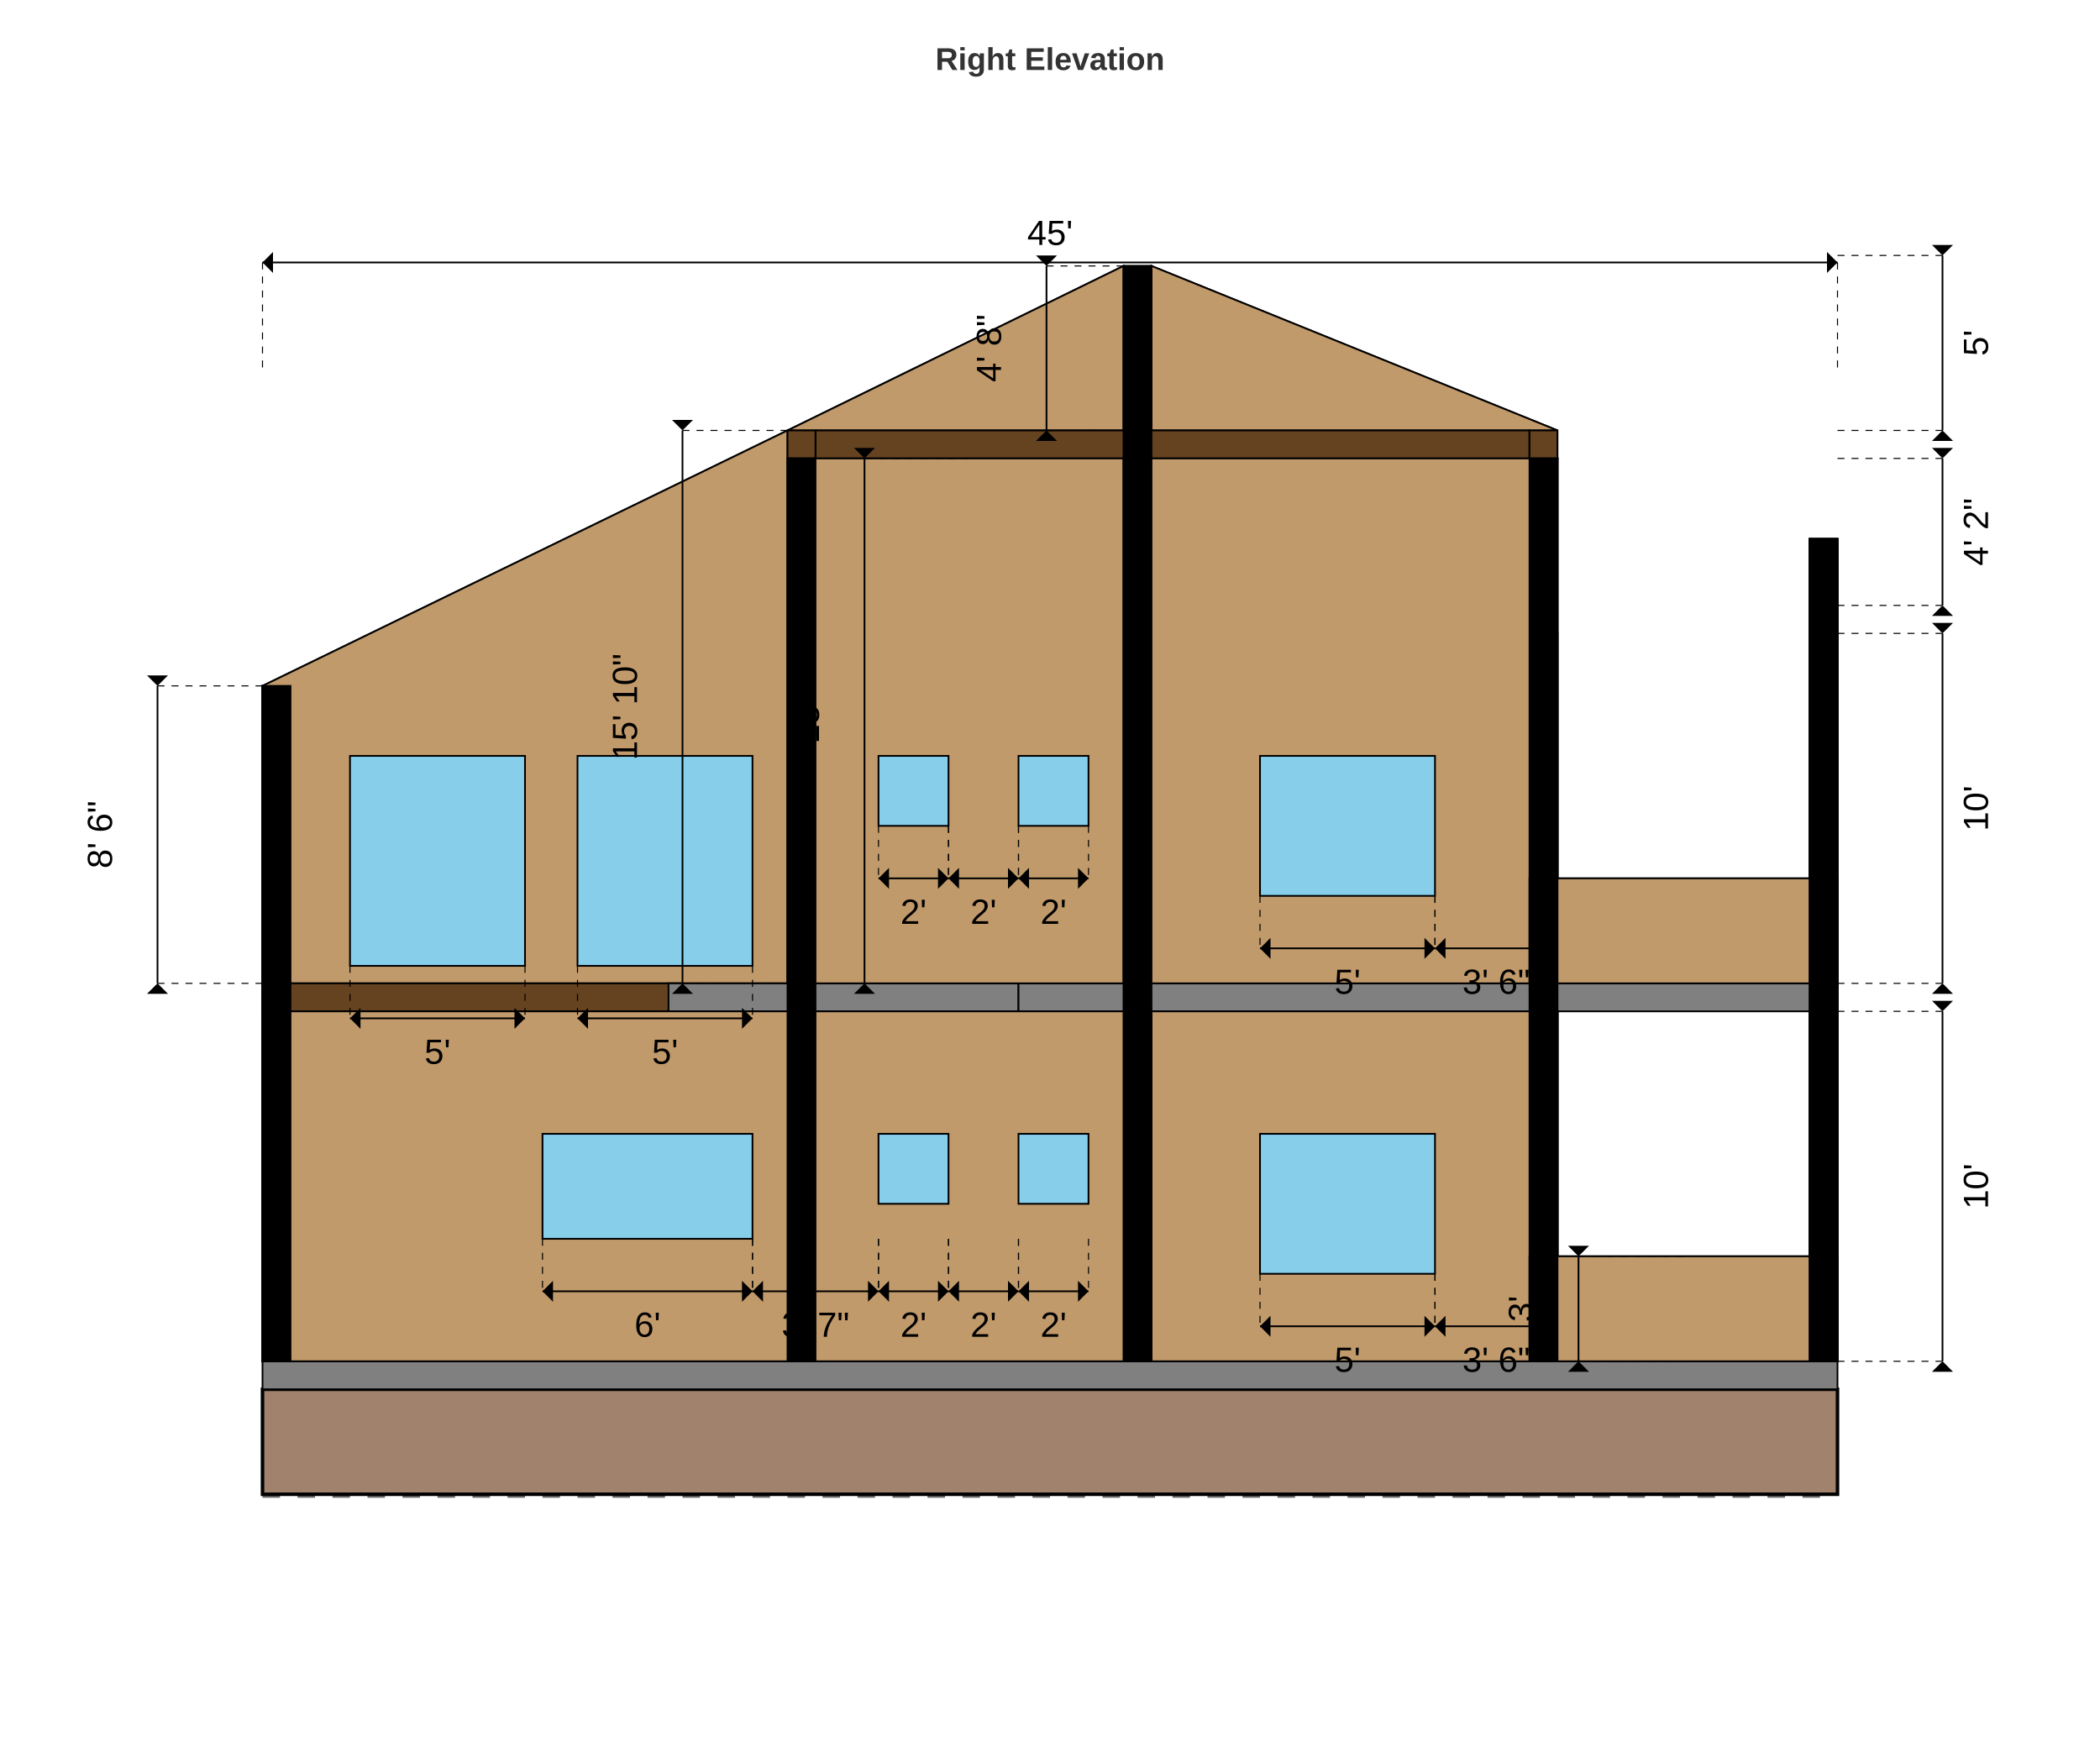
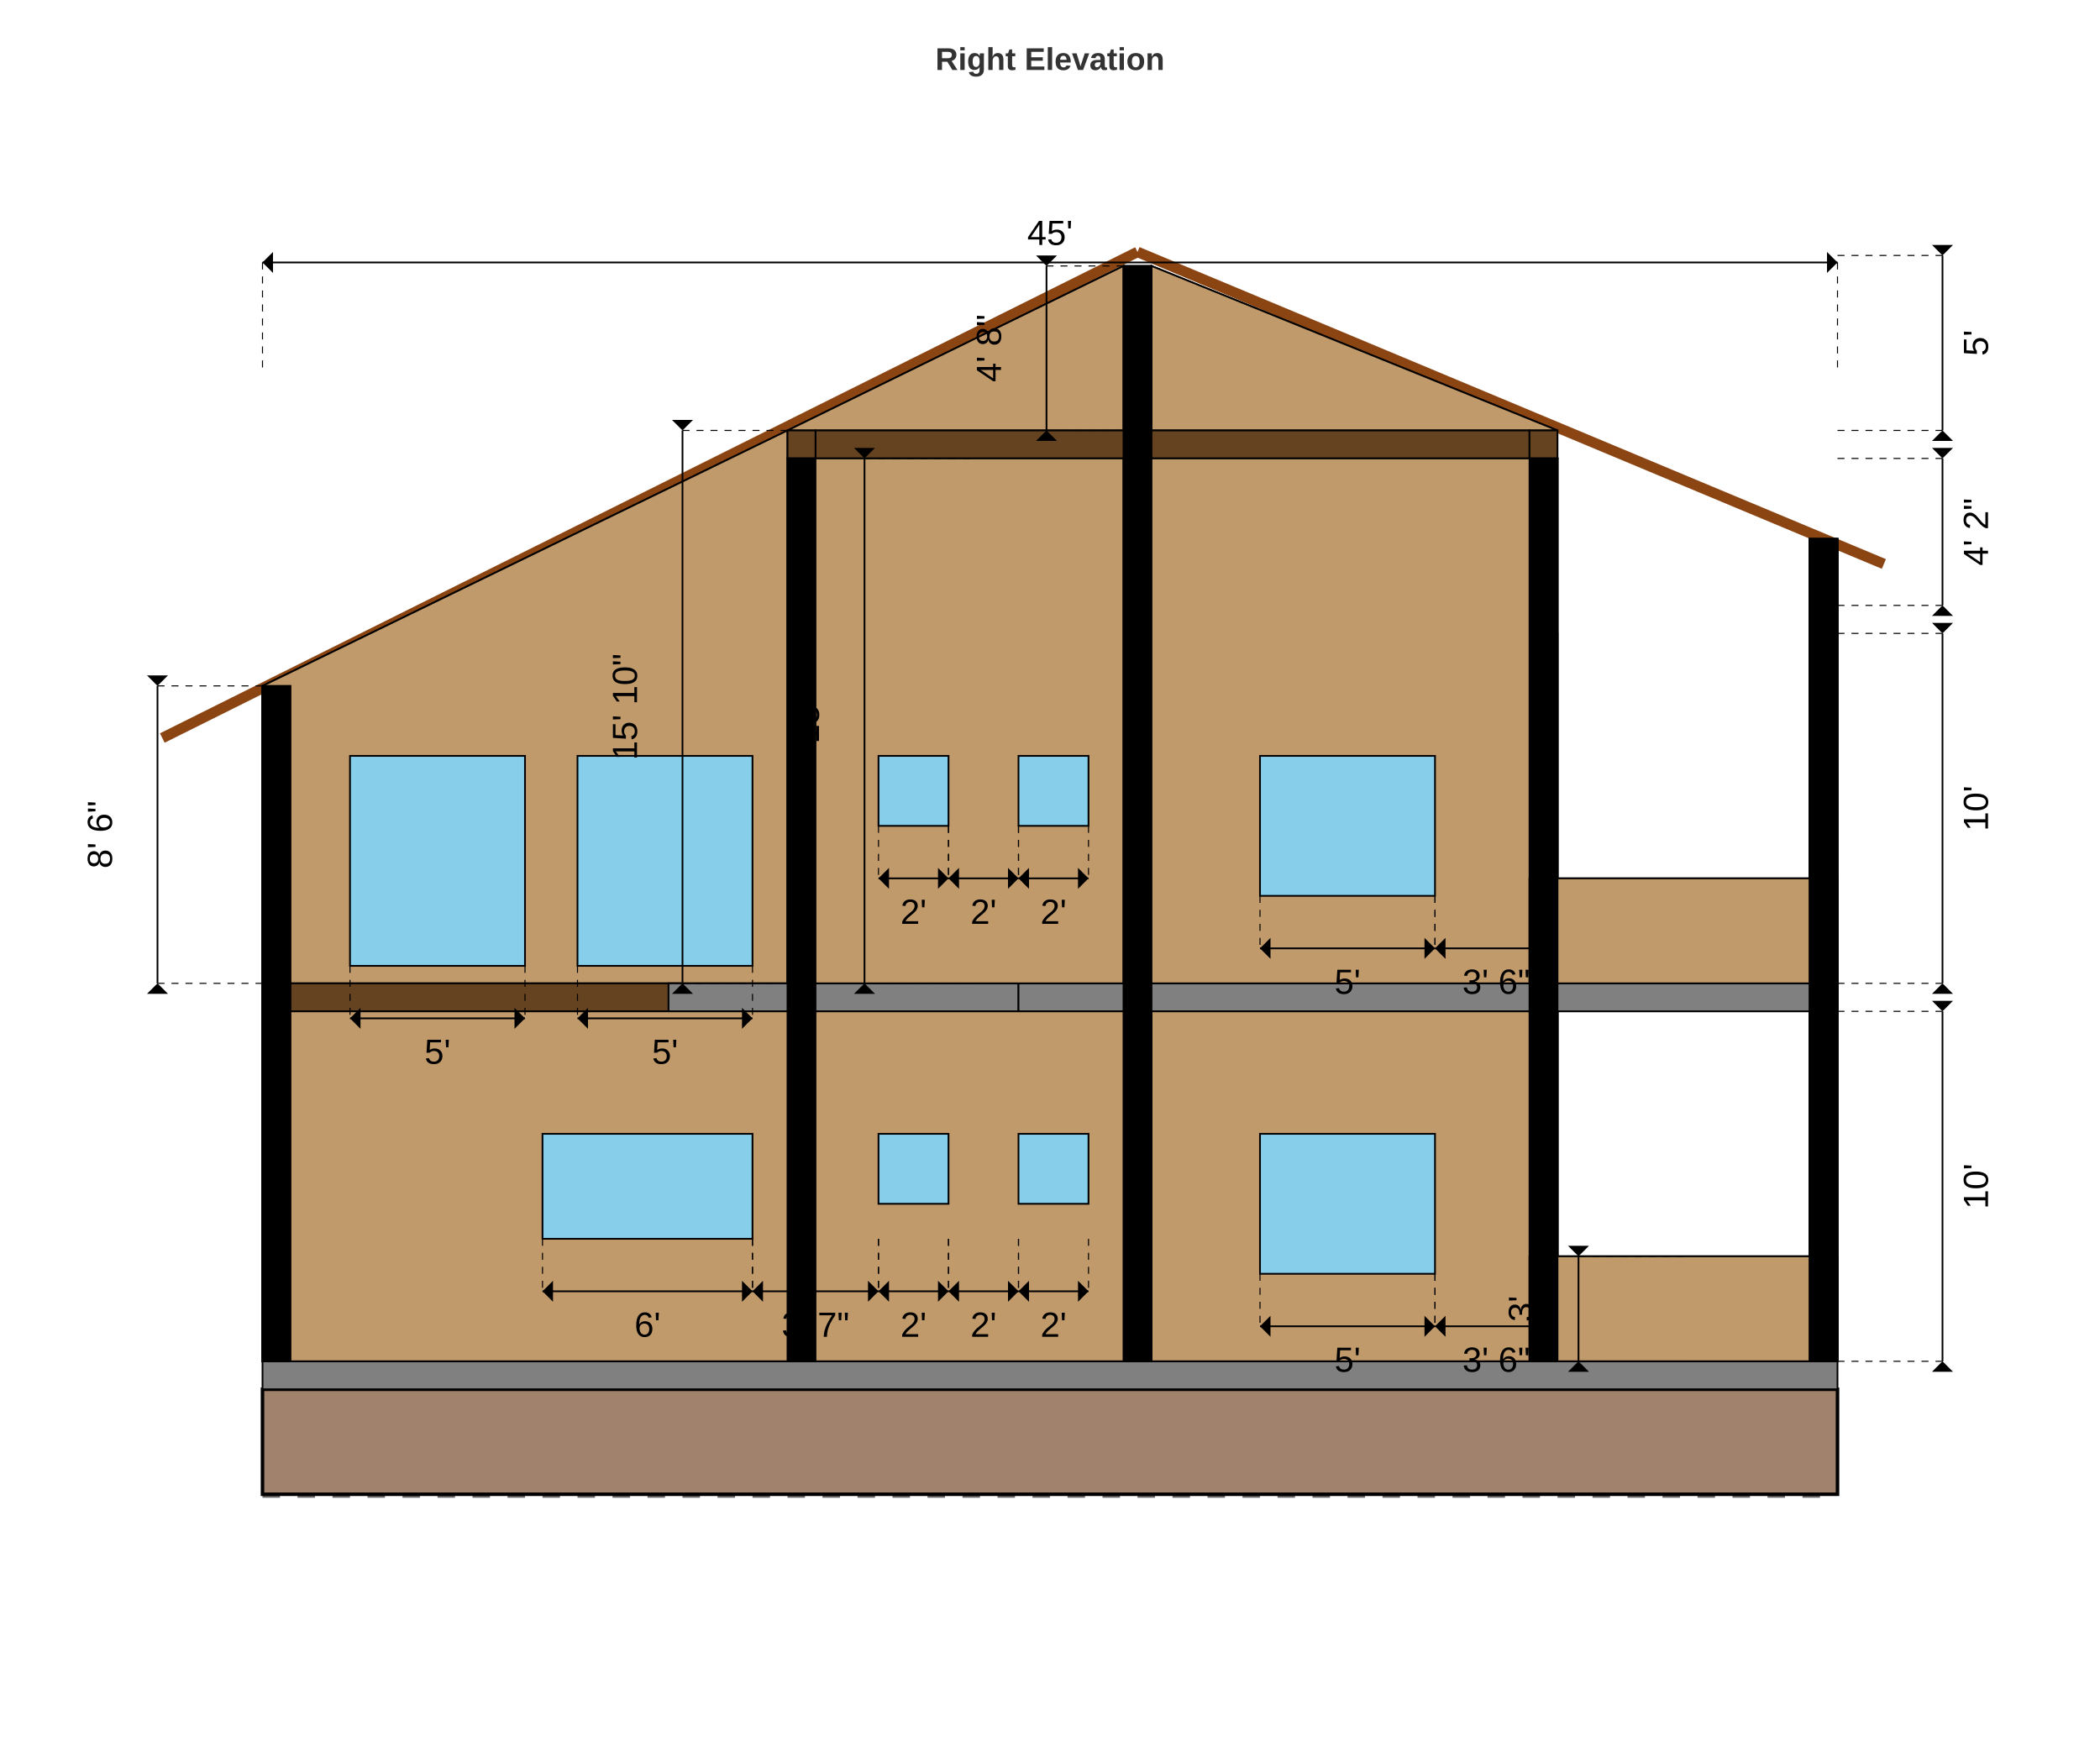
<svg xmlns="http://www.w3.org/2000/svg" width="1200.0" height="1004.0" viewBox="0 0 1200.0 1004.0">
  <defs>
    <style>
        text { font-family: Arial, sans-serif; }
    </style>
  </defs>
  <g transform="translate(150, 210) scale(2.0, 2.0)">
    <line x1="0" y1="322.0" x2="450" y2="322.0" stroke="#666" stroke-width="2" stroke-dasharray="5,5" />
    <rect x="0" y="292.0" width="450" height="30.0" fill="#A0826D" stroke="#000" stroke-width="1" />
+     <line x1="463.252" y1="56.16" x2="250" y2="-33.0" stroke="#8B4513" stroke-width="3" />
+     <line x1="250" y1="-33.0" x2="-28.626" y2="105.895" stroke="#8B4513" stroke-width="3" />
    <rect x="150" y="184.0" width="104" height="100.0" fill="#C19A6B" stroke="#000" stroke-width="0.5" />
    <rect x="192" y="219.0" width="30" height="65.0" fill="#D2691E" stroke="#000" stroke-width="0.5" />
    <rect x="150" y="76.0" width="104" height="100.0" fill="#C19A6B" stroke="#000" stroke-width="0.5" />
    <rect x="192" y="111.0" width="30" height="65.0" fill="#D2691E" stroke="#000" stroke-width="0.5" />
    <rect x="362" y="254.0" width="88" height="30.0" fill="#C19A6B" stroke="#000" stroke-width="0.5" />
    <rect x="246" y="184.0" width="124" height="100.0" fill="#C19A6B" stroke="#000" stroke-width="0.5" />
    <rect x="283" y="219.0" width="50" height="40.0" fill="#87CEEB" stroke="#000" stroke-width="0.5" />
    <rect x="0" y="184.0" width="254" height="100.0" fill="#C19A6B" stroke="#000" stroke-width="0.5" />
    <rect x="186" y="219.0" width="40" height="40.0" fill="#87CEEB" stroke="#000" stroke-width="0.5" />
    <rect x="24" y="219.0" width="40" height="30.0" fill="#87CEEB" stroke="#000" stroke-width="0.5" />
    <rect x="362" y="146.0" width="88" height="30.0" fill="#C19A6B" stroke="#000" stroke-width="0.5" />
    <rect x="246" y="26.0" width="124" height="150.0" fill="#C19A6B" stroke="#000" stroke-width="0.5" />
    <rect x="285" y="111.0" width="50" height="40.0" fill="#87CEEB" stroke="#000" stroke-width="0.5" />
    <rect x="150" y="26.0" width="100" height="150.0" fill="#C19A6B" stroke="#000" stroke-width="0.5" />
    <polygon points="0,176.0 0,91.0 150,18.0 150,176.0" fill="#C19A6B" stroke="#000" stroke-width="0.5" />
    <rect x="90" y="111.0" width="50" height="60.0" fill="#87CEEB" stroke="#000" stroke-width="0.5" />
    <rect x="25" y="111.0" width="50" height="60.0" fill="#87CEEB" stroke="#000" stroke-width="0.5" />
    <polygon points="254,18.0 254,-29.0 370,18.0 370,18.0" fill="#C19A6B" stroke="#000" stroke-width="0.5" />
    <polygon points="150,18.0 150,18.0 246,-29.0 246,18.0" fill="#C19A6B" stroke="#000" stroke-width="0.5" />
    <rect x="0" y="176.0" width="220" height="8.0" fill="#654321" stroke="#000" stroke-width="0.5" />
    <rect x="158" y="18.0" width="204" height="8.0" fill="#654321" stroke="#000" stroke-width="0.5" />
    <rect x="442.0" y="49.0" width="8" height="235.0" fill="#000" stroke="#000" stroke-width="0.5" />
    <rect x="362.0" y="26.0" width="8" height="258.0" fill="#000" stroke="#000" stroke-width="0.5" />
    <rect x="246.0" y="-29.0" width="8" height="313.0" fill="#000" stroke="#000" stroke-width="0.5" />
    <rect x="150.0" y="26.0" width="8" height="258.0" fill="#000" stroke="#000" stroke-width="0.5" />
    <rect x="0.0" y="91.0" width="8" height="193.0" fill="#000" stroke="#000" stroke-width="0.5" />
    <g class="staircase-elevation">
      <line x1="20.0" y1="284.0" x2="20.0" y2="279.0" stroke="#000" stroke-width="0.5" />
      <line x1="20.0" y1="279.0" x2="30.0" y2="279.0" stroke="#000" stroke-width="0.5" />
      <rect x="20.0" y="279.0" width="10.0" height="5.0" fill="#C19A6B" opacity="0.7" />
      <line x1="30.0" y1="279.0" x2="30.0" y2="274.0" stroke="#000" stroke-width="0.5" />
      <line x1="30.0" y1="274.0" x2="40.0" y2="274.0" stroke="#000" stroke-width="0.5" />
      <rect x="30.0" y="274.0" width="10.0" height="5.0" fill="#C19A6B" opacity="0.7" />
      <line x1="40.0" y1="274.0" x2="40.0" y2="269.0" stroke="#000" stroke-width="0.5" />
      <line x1="40.0" y1="269.0" x2="50.0" y2="269.0" stroke="#000" stroke-width="0.5" />
      <rect x="40.0" y="269.0" width="10.0" height="5.0" fill="#C19A6B" opacity="0.7" />
      <line x1="50.0" y1="269.0" x2="50.0" y2="264.0" stroke="#000" stroke-width="0.5" />
      <line x1="50.0" y1="264.0" x2="60.0" y2="264.0" stroke="#000" stroke-width="0.5" />
      <rect x="50.0" y="264.0" width="10.0" height="5.0" fill="#C19A6B" opacity="0.7" />
      <line x1="60.0" y1="264.0" x2="60.0" y2="259.0" stroke="#000" stroke-width="0.5" />
      <line x1="60.0" y1="259.0" x2="70.0" y2="259.0" stroke="#000" stroke-width="0.5" />
      <rect x="60.0" y="259.0" width="10.0" height="5.0" fill="#C19A6B" opacity="0.7" />
      <line x1="70.0" y1="259.0" x2="70.0" y2="254.0" stroke="#000" stroke-width="0.5" />
      <line x1="70.0" y1="254.0" x2="80.0" y2="254.0" stroke="#000" stroke-width="0.5" />
      <rect x="70.0" y="254.0" width="10.0" height="5.0" fill="#C19A6B" opacity="0.7" />
      <line x1="80.0" y1="254.0" x2="80.0" y2="249.0" stroke="#000" stroke-width="0.5" />
      <line x1="80.0" y1="249.0" x2="90.0" y2="249.0" stroke="#000" stroke-width="0.5" />
      <rect x="80.0" y="249.0" width="10.0" height="5.0" fill="#C19A6B" opacity="0.7" />
      <line x1="90.0" y1="249.0" x2="90.0" y2="244.0" stroke="#000" stroke-width="0.5" />
      <line x1="90.0" y1="244.0" x2="100.0" y2="244.0" stroke="#000" stroke-width="0.5" />
      <rect x="90.0" y="244.0" width="10.0" height="5.0" fill="#C19A6B" opacity="0.7" />
      <line x1="100.0" y1="244.0" x2="100.0" y2="239.0" stroke="#000" stroke-width="0.5" />
      <line x1="100.0" y1="239.0" x2="110.0" y2="239.0" stroke="#000" stroke-width="0.5" />
      <rect x="100.0" y="239.0" width="10.0" height="5.0" fill="#C19A6B" opacity="0.7" />
      <line x1="110.0" y1="239.0" x2="110.0" y2="234.0" stroke="#000" stroke-width="0.5" />
      <line x1="110.0" y1="234.0" x2="120.0" y2="234.0" stroke="#000" stroke-width="0.5" />
      <rect x="110.0" y="234.0" width="10.0" height="5.0" fill="#C19A6B" opacity="0.7" />
      <line x1="120.0" y1="234.0" x2="120.0" y2="229.0" stroke="#000" stroke-width="0.5" />
      <line x1="120.0" y1="229.0" x2="130.0" y2="229.0" stroke="#000" stroke-width="0.5" />
      <rect x="120.0" y="229.0" width="10.0" height="5.0" fill="#C19A6B" opacity="0.7" />
      <line x1="130.0" y1="229.0" x2="130.0" y2="224.0" stroke="#000" stroke-width="0.5" />
      <line x1="130.0" y1="224.0" x2="140.0" y2="224.0" stroke="#000" stroke-width="0.5" />
      <rect x="130.0" y="224.0" width="10.0" height="5.0" fill="#C19A6B" opacity="0.7" />
      <line x1="140.0" y1="224.0" x2="140.0" y2="219.0" stroke="#000" stroke-width="0.5" />
      <line x1="140.0" y1="219.0" x2="150.0" y2="219.0" stroke="#000" stroke-width="0.5" />
      <rect x="140.0" y="219.0" width="10.0" height="5.0" fill="#C19A6B" opacity="0.7" />
      <line x1="150.0" y1="219.0" x2="150.0" y2="214.0" stroke="#000" stroke-width="0.5" />
      <line x1="150.0" y1="214.0" x2="160.0" y2="214.0" stroke="#000" stroke-width="0.5" />
      <rect x="150.0" y="214.0" width="10.0" height="5.0" fill="#C19A6B" opacity="0.7" />
      <line x1="160.0" y1="214.0" x2="160.0" y2="209.0" stroke="#000" stroke-width="0.5" />
      <line x1="160.0" y1="209.0" x2="170.0" y2="209.0" stroke="#000" stroke-width="0.5" />
      <rect x="160.0" y="209.0" width="10.0" height="5.0" fill="#C19A6B" opacity="0.7" />
      <line x1="170.0" y1="209.0" x2="170.0" y2="204.0" stroke="#000" stroke-width="0.5" />
      <line x1="170.0" y1="204.0" x2="180.0" y2="204.0" stroke="#000" stroke-width="0.5" />
      <rect x="170.0" y="204.0" width="10.0" height="5.0" fill="#C19A6B" opacity="0.7" />
      <line x1="180.0" y1="204.0" x2="180.0" y2="199.0" stroke="#000" stroke-width="0.5" />
      <line x1="180.0" y1="199.0" x2="190.0" y2="199.0" stroke="#000" stroke-width="0.5" />
      <rect x="180.0" y="199.0" width="10.0" height="5.0" fill="#C19A6B" opacity="0.7" />
      <line x1="190.0" y1="199.0" x2="190.0" y2="194.0" stroke="#000" stroke-width="0.5" />
      <line x1="190.0" y1="194.0" x2="200.0" y2="194.0" stroke="#000" stroke-width="0.5" />
      <rect x="190.0" y="194.0" width="10.0" height="5.0" fill="#C19A6B" opacity="0.7" />
      <line x1="200.0" y1="194.0" x2="200.0" y2="189.0" stroke="#000" stroke-width="0.5" />
      <line x1="200.0" y1="189.0" x2="210.0" y2="189.0" stroke="#000" stroke-width="0.5" />
      <rect x="200.0" y="189.0" width="10.0" height="5.0" fill="#C19A6B" opacity="0.7" />
      <line x1="210.0" y1="189.0" x2="210.0" y2="184.0" stroke="#000" stroke-width="0.5" />
      <line x1="210.0" y1="184.0" x2="220.0" y2="184.0" stroke="#000" stroke-width="0.5" />
      <rect x="210.0" y="184.0" width="10.0" height="5.0" fill="#C19A6B" opacity="0.7" />
      <line x1="220.0" y1="184.0" x2="220.0" y2="284.0" stroke="#000" stroke-width="0.5" />
      <line x1="20" y1="284.0" x2="220.0" y2="284.0" stroke="#000" stroke-width="0.5" />
    </g>
    <rect x="150.0" y="184.0" width="8" height="100.0" fill="#000" stroke="#000" stroke-width="0.5" />
    <rect x="0.0" y="91.0" width="8" height="193.0" fill="#000" stroke="#000" stroke-width="0.5" />
    <rect x="442.0" y="49.0" width="8" height="235.0" fill="#000" stroke="#000" stroke-width="0.5" />
    <rect x="246" y="184.0" width="124" height="100.0" fill="#C19A6B" stroke="#000" stroke-width="0.5" />
    <rect x="246" y="76.0" width="124" height="100.0" fill="#C19A6B" stroke="#000" stroke-width="0.5" />
    <rect x="442.0" y="49.0" width="8" height="235.0" fill="#000" stroke="#000" stroke-width="0.5" />
    <rect x="0.0" y="91.0" width="8" height="193.0" fill="#000" stroke="#000" stroke-width="0.5" />
    <rect x="150" y="68.0" width="92" height="8.0" fill="#808080" stroke="#000" stroke-width="0.5" />
    <rect x="242" y="68.0" width="120" height="8.0" fill="#808080" stroke="#000" stroke-width="0.5" />
    <rect x="0" y="176.0" width="8" height="8.0" fill="#654321" stroke="#000" stroke-width="0.5" />
    <polygon points="0,176.0 0,91.0 150,18.0 150,176.0" fill="#C19A6B" stroke="#000" stroke-width="0.5" />
    <rect x="90" y="111.0" width="50" height="60.0" fill="#87CEEB" stroke="#000" stroke-width="0.5" />
    <rect x="25" y="111.0" width="50" height="60.0" fill="#87CEEB" stroke="#000" stroke-width="0.5" />
    <polygon points="254,18.0 254,-29.0 370,18.0 370,18.0" fill="#C19A6B" stroke="#000" stroke-width="0.5" />
    <polygon points="150,18.0 150,18.0 246,-29.0 246,18.0" fill="#C19A6B" stroke="#000" stroke-width="0.5" />
    <rect x="0" y="176.0" width="120" height="8.0" fill="#654321" stroke="#000" stroke-width="0.5" />
    <rect x="158" y="18.0" width="204" height="8.0" fill="#654321" stroke="#000" stroke-width="0.5" />
    <rect x="362" y="18.0" width="8" height="8.0" fill="#654321" stroke="#000" stroke-width="0.5" />
    <rect x="150" y="18.0" width="8" height="8.0" fill="#654321" stroke="#000" stroke-width="0.5" />
    <rect x="0" y="284.0" width="450" height="8.0" fill="#808080" stroke="#000" stroke-width="0.5" />
    <rect x="116" y="176.0" width="100" height="8.0" fill="#808080" stroke="#000" stroke-width="0.5" />
    <rect x="216" y="176.0" width="234" height="8.0" fill="#808080" stroke="#000" stroke-width="0.5" />
    <rect x="246" y="184.0" width="124" height="100.0" fill="#C19A6B" stroke="#000" stroke-width="0.5" />
    <rect x="285" y="219.0" width="50" height="40.0" fill="#87CEEB" stroke="#000" stroke-width="0.5" />
    <rect x="362" y="254.0" width="88" height="30.0" fill="#C19A6B" stroke="#000" stroke-width="0.5" />
    <rect x="0" y="184.0" width="254" height="100.0" fill="#C19A6B" stroke="#000" stroke-width="0.5" />
    <rect x="216" y="219.0" width="20" height="20.0" fill="#87CEEB" stroke="#000" stroke-width="0.5" />
    <rect x="176" y="219.0" width="20" height="20.0" fill="#87CEEB" stroke="#000" stroke-width="0.5" />
    <rect x="80" y="219.0" width="60" height="30.0" fill="#87CEEB" stroke="#000" stroke-width="0.5" />
    <rect x="150" y="26.0" width="104" height="150.0" fill="#C19A6B" stroke="#000" stroke-width="0.5" />
    <rect x="216" y="111.0" width="20" height="20.0" fill="#87CEEB" stroke="#000" stroke-width="0.5" />
    <rect x="176" y="111.0" width="20" height="20.0" fill="#87CEEB" stroke="#000" stroke-width="0.5" />
    <rect x="246" y="26.0" width="124" height="150.0" fill="#C19A6B" stroke="#000" stroke-width="0.5" />
    <rect x="285" y="111.0" width="50" height="40.0" fill="#87CEEB" stroke="#000" stroke-width="0.5" />
    <rect x="362" y="146.0" width="88" height="30.0" fill="#C19A6B" stroke="#000" stroke-width="0.5" />
    <rect x="442.0" y="49.0" width="8" height="235.0" fill="#000" stroke="#000" stroke-width="0.5" />
    <rect x="362.0" y="26.0" width="8" height="258.0" fill="#000" stroke="#000" stroke-width="0.5" />
    <rect x="246.0" y="-29.0" width="8" height="313.0" fill="#000" stroke="#000" stroke-width="0.5" />
    <rect x="150.0" y="26.0" width="8" height="258.0" fill="#000" stroke="#000" stroke-width="0.5" />
    <rect x="0.0" y="91.0" width="8" height="193.0" fill="#000" stroke="#000" stroke-width="0.5" />
    <g class="dimension">
      <line x1="480" y1="284.0" x2="480" y2="184.0" stroke="#000" stroke-width="0.5" />
      <line x1="450" y1="284.0" x2="480" y2="284.0" stroke="#000" stroke-width="0.3" stroke-dasharray="2,2" />
      <line x1="450" y1="184.0" x2="480" y2="184.0" stroke="#000" stroke-width="0.3" stroke-dasharray="2,2" />
      <polygon points="480,284.0 477,287.0 483,287.0" fill="#000" />
      <polygon points="480,184.0 477,181.0 483,181.0" fill="#000" />
      <text x="493" y="234.0" text-anchor="middle" font-size="10" fill="#000" transform="rotate(-90 493 234.0)">10'</text>
    </g>
    <g class="dimension">
      <line x1="480" y1="176.0" x2="480" y2="76.0" stroke="#000" stroke-width="0.5" />
      <line x1="450" y1="176.0" x2="480" y2="176.0" stroke="#000" stroke-width="0.3" stroke-dasharray="2,2" />
      <line x1="450" y1="76.0" x2="480" y2="76.0" stroke="#000" stroke-width="0.3" stroke-dasharray="2,2" />
      <polygon points="480,176.0 477,179.0 483,179.0" fill="#000" />
      <polygon points="480,76.0 477,73.0 483,73.0" fill="#000" />
      <text x="493" y="126.0" text-anchor="middle" font-size="10" fill="#000" transform="rotate(-90 493 126.0)">10'</text>
    </g>
    <g class="dimension">
      <line x1="480" y1="68.0" x2="480" y2="26.0" stroke="#000" stroke-width="0.5" />
      <line x1="450" y1="68.0" x2="480" y2="68.0" stroke="#000" stroke-width="0.3" stroke-dasharray="2,2" />
      <line x1="450" y1="26.0" x2="480" y2="26.0" stroke="#000" stroke-width="0.3" stroke-dasharray="2,2" />
      <polygon points="480,68.0 477,71.0 483,71.0" fill="#000" />
      <polygon points="480,26.0 477,23.0 483,23.0" fill="#000" />
      <text x="493" y="47.0" text-anchor="middle" font-size="10" fill="#000" transform="rotate(-90 493 47.0)">4' 2"</text>
    </g>
    <g class="dimension">
      <line x1="480" y1="18.0" x2="480" y2="-32.0" stroke="#000" stroke-width="0.5" />
      <line x1="450" y1="18.0" x2="480" y2="18.0" stroke="#000" stroke-width="0.3" stroke-dasharray="2,2" />
      <line x1="450" y1="-32.0" x2="480" y2="-32.0" stroke="#000" stroke-width="0.3" stroke-dasharray="2,2" />
      <polygon points="480,18.0 477,21.0 483,21.0" fill="#000" />
      <polygon points="480,-32.0 477,-35.0 483,-35.0" fill="#000" />
      <text x="493" y="-7.0" text-anchor="middle" font-size="10" fill="#000" transform="rotate(-90 493 -7.0)">5'</text>
    </g>
    <g class="dimension">
      <line x1="0" y1="-30.0" x2="450" y2="-30.0" stroke="#000" stroke-width="0.5" />
      <line x1="0" y1="0.0" x2="0" y2="-30.0" stroke="#000" stroke-width="0.3" stroke-dasharray="2,2" />
      <line x1="450" y1="0.0" x2="450" y2="-30.0" stroke="#000" stroke-width="0.3" stroke-dasharray="2,2" />
      <polygon points="0,-30.0 3,-33.0 3,-27.0" fill="#000" />
      <polygon points="450,-30.0 447,-33.0 447,-27.0" fill="#000" />
      <text x="225.0" y="-35.0" text-anchor="middle" font-size="10" fill="#000">45'</text>
    </g>
    <g class="dimension">
      <line x1="90" y1="186.0" x2="140" y2="186.0" stroke="#000" stroke-width="0.5" />
      <line x1="90" y1="171.0" x2="90" y2="186.0" stroke="#000" stroke-width="0.3" stroke-dasharray="2,2" />
      <line x1="140" y1="171.0" x2="140" y2="186.0" stroke="#000" stroke-width="0.3" stroke-dasharray="2,2" />
      <polygon points="90,186.0 93,183.0 93,189.0" fill="#000" />
      <polygon points="140,186.0 137,183.0 137,189.0" fill="#000" />
      <text x="115.0" y="199.0" text-anchor="middle" font-size="10" fill="#000">5'</text>
    </g>
    <g class="dimension">
      <line x1="25" y1="186.0" x2="75" y2="186.0" stroke="#000" stroke-width="0.5" />
      <line x1="25" y1="171.0" x2="25" y2="186.0" stroke="#000" stroke-width="0.3" stroke-dasharray="2,2" />
      <line x1="75" y1="171.0" x2="75" y2="186.0" stroke="#000" stroke-width="0.3" stroke-dasharray="2,2" />
      <polygon points="25,186.0 28,183.0 28,189.0" fill="#000" />
      <polygon points="75,186.0 72,183.0 72,189.0" fill="#000" />
      <text x="50.0" y="199.0" text-anchor="middle" font-size="10" fill="#000">5'</text>
    </g>
    <g class="dimension">
      <line x1="335" y1="274.0" x2="370" y2="274.0" stroke="#000" stroke-width="0.5" />
      <line x1="335" y1="259.0" x2="335" y2="274.0" stroke="#000" stroke-width="0.3" stroke-dasharray="2,2" />
      <line x1="370" y1="259.0" x2="370" y2="274.0" stroke="#000" stroke-width="0.3" stroke-dasharray="2,2" />
      <polygon points="335,274.0 338,271.0 338,277.0" fill="#000" />
      <polygon points="370,274.0 367,271.0 367,277.0" fill="#000" />
      <text x="352.5" y="287.0" text-anchor="middle" font-size="10" fill="#000">3' 6"</text>
    </g>
    <g class="dimension">
      <line x1="285" y1="274.0" x2="335" y2="274.0" stroke="#000" stroke-width="0.5" />
      <line x1="285" y1="259.0" x2="285" y2="274.0" stroke="#000" stroke-width="0.3" stroke-dasharray="2,2" />
      <line x1="335" y1="259.0" x2="335" y2="274.0" stroke="#000" stroke-width="0.3" stroke-dasharray="2,2" />
      <polygon points="285,274.0 288,271.0 288,277.0" fill="#000" />
      <polygon points="335,274.0 332,271.0 332,277.0" fill="#000" />
      <text x="310.0" y="287.0" text-anchor="middle" font-size="10" fill="#000">5'</text>
    </g>
    <g class="dimension">
      <line x1="216" y1="264.0" x2="236" y2="264.0" stroke="#000" stroke-width="0.5" />
      <line x1="216" y1="249.0" x2="216" y2="264.0" stroke="#000" stroke-width="0.3" stroke-dasharray="2,2" />
      <line x1="236" y1="249.0" x2="236" y2="264.0" stroke="#000" stroke-width="0.3" stroke-dasharray="2,2" />
      <polygon points="216,264.0 219,261.0 219,267.0" fill="#000" />
      <polygon points="236,264.0 233,261.0 233,267.0" fill="#000" />
      <text x="226.0" y="277.0" text-anchor="middle" font-size="10" fill="#000">2'</text>
    </g>
    <g class="dimension">
      <line x1="196" y1="264.0" x2="216" y2="264.0" stroke="#000" stroke-width="0.5" />
      <line x1="196" y1="249.0" x2="196" y2="264.0" stroke="#000" stroke-width="0.3" stroke-dasharray="2,2" />
      <line x1="216" y1="249.0" x2="216" y2="264.0" stroke="#000" stroke-width="0.3" stroke-dasharray="2,2" />
      <polygon points="196,264.0 199,261.0 199,267.0" fill="#000" />
      <polygon points="216,264.0 213,261.0 213,267.0" fill="#000" />
      <text x="206.0" y="277.0" text-anchor="middle" font-size="10" fill="#000">2'</text>
    </g>
    <g class="dimension">
      <line x1="176" y1="264.0" x2="196" y2="264.0" stroke="#000" stroke-width="0.5" />
      <line x1="176" y1="249.0" x2="176" y2="264.0" stroke="#000" stroke-width="0.3" stroke-dasharray="2,2" />
      <line x1="196" y1="249.0" x2="196" y2="264.0" stroke="#000" stroke-width="0.3" stroke-dasharray="2,2" />
      <polygon points="176,264.0 179,261.0 179,267.0" fill="#000" />
      <polygon points="196,264.0 193,261.0 193,267.0" fill="#000" />
      <text x="186.0" y="277.0" text-anchor="middle" font-size="10" fill="#000">2'</text>
    </g>
    <g class="dimension">
      <line x1="140" y1="264.0" x2="176" y2="264.0" stroke="#000" stroke-width="0.5" />
      <line x1="140" y1="249.0" x2="140" y2="264.0" stroke="#000" stroke-width="0.3" stroke-dasharray="2,2" />
      <line x1="176" y1="249.0" x2="176" y2="264.0" stroke="#000" stroke-width="0.3" stroke-dasharray="2,2" />
      <polygon points="140,264.0 143,261.0 143,267.0" fill="#000" />
      <polygon points="176,264.0 173,261.0 173,267.0" fill="#000" />
      <text x="158.0" y="277.0" text-anchor="middle" font-size="10" fill="#000">3' 7"</text>
    </g>
    <g class="dimension">
      <line x1="80" y1="264.0" x2="140" y2="264.0" stroke="#000" stroke-width="0.5" />
      <line x1="80" y1="249.0" x2="80" y2="264.0" stroke="#000" stroke-width="0.3" stroke-dasharray="2,2" />
      <line x1="140" y1="249.0" x2="140" y2="264.0" stroke="#000" stroke-width="0.3" stroke-dasharray="2,2" />
      <polygon points="80,264.0 83,261.0 83,267.0" fill="#000" />
      <polygon points="140,264.0 137,261.0 137,267.0" fill="#000" />
      <text x="110.0" y="277.0" text-anchor="middle" font-size="10" fill="#000">6'</text>
    </g>
    <g class="dimension">
      <line x1="216" y1="146.0" x2="236" y2="146.0" stroke="#000" stroke-width="0.5" />
      <line x1="216" y1="131.0" x2="216" y2="146.0" stroke="#000" stroke-width="0.3" stroke-dasharray="2,2" />
      <line x1="236" y1="131.0" x2="236" y2="146.0" stroke="#000" stroke-width="0.3" stroke-dasharray="2,2" />
      <polygon points="216,146.0 219,143.0 219,149.0" fill="#000" />
      <polygon points="236,146.0 233,143.0 233,149.0" fill="#000" />
      <text x="226.0" y="159.0" text-anchor="middle" font-size="10" fill="#000">2'</text>
    </g>
    <g class="dimension">
      <line x1="196" y1="146.0" x2="216" y2="146.0" stroke="#000" stroke-width="0.5" />
      <line x1="196" y1="131.0" x2="196" y2="146.0" stroke="#000" stroke-width="0.3" stroke-dasharray="2,2" />
      <line x1="216" y1="131.0" x2="216" y2="146.0" stroke="#000" stroke-width="0.3" stroke-dasharray="2,2" />
      <polygon points="196,146.0 199,143.0 199,149.0" fill="#000" />
      <polygon points="216,146.0 213,143.0 213,149.0" fill="#000" />
      <text x="206.0" y="159.0" text-anchor="middle" font-size="10" fill="#000">2'</text>
    </g>
    <g class="dimension">
      <line x1="176" y1="146.0" x2="196" y2="146.0" stroke="#000" stroke-width="0.5" />
      <line x1="176" y1="131.0" x2="176" y2="146.0" stroke="#000" stroke-width="0.3" stroke-dasharray="2,2" />
      <line x1="196" y1="131.0" x2="196" y2="146.0" stroke="#000" stroke-width="0.3" stroke-dasharray="2,2" />
      <polygon points="176,146.0 179,143.0 179,149.0" fill="#000" />
      <polygon points="196,146.0 193,143.0 193,149.0" fill="#000" />
      <text x="186.0" y="159.0" text-anchor="middle" font-size="10" fill="#000">2'</text>
    </g>
    <g class="dimension">
      <line x1="335" y1="166.0" x2="370" y2="166.0" stroke="#000" stroke-width="0.5" />
      <line x1="335" y1="151.0" x2="335" y2="166.0" stroke="#000" stroke-width="0.3" stroke-dasharray="2,2" />
      <line x1="370" y1="151.0" x2="370" y2="166.0" stroke="#000" stroke-width="0.3" stroke-dasharray="2,2" />
      <polygon points="335,166.0 338,163.0 338,169.0" fill="#000" />
      <polygon points="370,166.0 367,163.0 367,169.0" fill="#000" />
      <text x="352.5" y="179.0" text-anchor="middle" font-size="10" fill="#000">3' 6"</text>
    </g>
    <g class="dimension">
      <line x1="285" y1="166.0" x2="335" y2="166.0" stroke="#000" stroke-width="0.5" />
      <line x1="285" y1="151.0" x2="285" y2="166.0" stroke="#000" stroke-width="0.3" stroke-dasharray="2,2" />
      <line x1="335" y1="151.0" x2="335" y2="166.0" stroke="#000" stroke-width="0.3" stroke-dasharray="2,2" />
      <polygon points="285,166.0 288,163.0 288,169.0" fill="#000" />
      <polygon points="335,166.0 332,163.0 332,169.0" fill="#000" />
      <text x="310.0" y="179.0" text-anchor="middle" font-size="10" fill="#000">5'</text>
    </g>
    <g class="dimension">
      <line x1="-30" y1="176.0" x2="-30" y2="91.0" stroke="#000" stroke-width="0.5" />
      <line x1="0" y1="176.0" x2="-30" y2="176.0" stroke="#000" stroke-width="0.3" stroke-dasharray="2,2" />
      <line x1="0" y1="91.0" x2="-30" y2="91.0" stroke="#000" stroke-width="0.3" stroke-dasharray="2,2" />
      <polygon points="-30,176.0 -33,179.0 -27,179.0" fill="#000" />
      <polygon points="-30,91.0 -33,88.0 -27,88.0" fill="#000" />
      <text x="-43" y="133.5" text-anchor="middle" font-size="10" fill="#000" transform="rotate(-90 -43 133.5)">8' 6"</text>
    </g>
    <g class="dimension">
      <line x1="120" y1="176.0" x2="120" y2="18.0" stroke="#000" stroke-width="0.5" />
      <line x1="150" y1="176.0" x2="120" y2="176.0" stroke="#000" stroke-width="0.3" stroke-dasharray="2,2" />
      <line x1="150" y1="18.0" x2="120" y2="18.0" stroke="#000" stroke-width="0.3" stroke-dasharray="2,2" />
      <polygon points="120,176.0 117,179.0 123,179.0" fill="#000" />
      <polygon points="120,18.0 117,15.0 123,15.0" fill="#000" />
      <text x="107" y="97.0" text-anchor="middle" font-size="10" fill="#000" transform="rotate(-90 107 97.0)">15' 10"</text>
    </g>
    <g class="dimension">
      <line x1="224" y1="18.0" x2="224" y2="-29.0" stroke="#000" stroke-width="0.5" />
      <line x1="254" y1="18.0" x2="224" y2="18.0" stroke="#000" stroke-width="0.3" stroke-dasharray="2,2" />
      <line x1="254" y1="-29.0" x2="224" y2="-29.0" stroke="#000" stroke-width="0.3" stroke-dasharray="2,2" />
      <polygon points="224,18.0 221,21.0 227,21.0" fill="#000" />
      <polygon points="224,-29.0 221,-32.0 227,-32.0" fill="#000" />
      <text x="211" y="-5.5" text-anchor="middle" font-size="10" fill="#000" transform="rotate(-90 211 -5.5)">4' 8"</text>
    </g>
    <g class="dimension">
      <line x1="376.0" y1="284.0" x2="376.0" y2="254.0" stroke="#000" stroke-width="0.5" />
      <line x1="406.0" y1="284.0" x2="376.0" y2="284.0" stroke="#000" stroke-width="0.3" stroke-dasharray="2,2" />
      <line x1="406.0" y1="254.0" x2="376.0" y2="254.0" stroke="#000" stroke-width="0.3" stroke-dasharray="2,2" />
      <polygon points="376.0,284.0 373.0,287.0 379.0,287.0" fill="#000" />
      <polygon points="376.0,254.0 373.0,251.0 379.0,251.0" fill="#000" />
      <text x="363.0" y="269.0" text-anchor="middle" font-size="10" fill="#000" transform="rotate(-90 363.0 269.0)">3'</text>
    </g>
    <g class="dimension">
      <line x1="172.0" y1="176.0" x2="172.0" y2="26.0" stroke="#000" stroke-width="0.5" />
      <line x1="202.0" y1="176.0" x2="172.0" y2="176.0" stroke="#000" stroke-width="0.3" stroke-dasharray="2,2" />
      <line x1="202.0" y1="26.0" x2="172.0" y2="26.0" stroke="#000" stroke-width="0.3" stroke-dasharray="2,2" />
      <polygon points="172.0,176.0 169.0,179.0 175.0,179.0" fill="#000" />
      <polygon points="172.0,26.0 169.0,23.0 175.0,23.0" fill="#000" />
      <text x="159.0" y="101.0" text-anchor="middle" font-size="10" fill="#000" transform="rotate(-90 159.0 101.0)">15'</text>
    </g>
  </g>
  <text x="600.0" y="40.0" text-anchor="middle" font-size="18" font-weight="bold" fill="#333">Right Elevation</text>
</svg>
